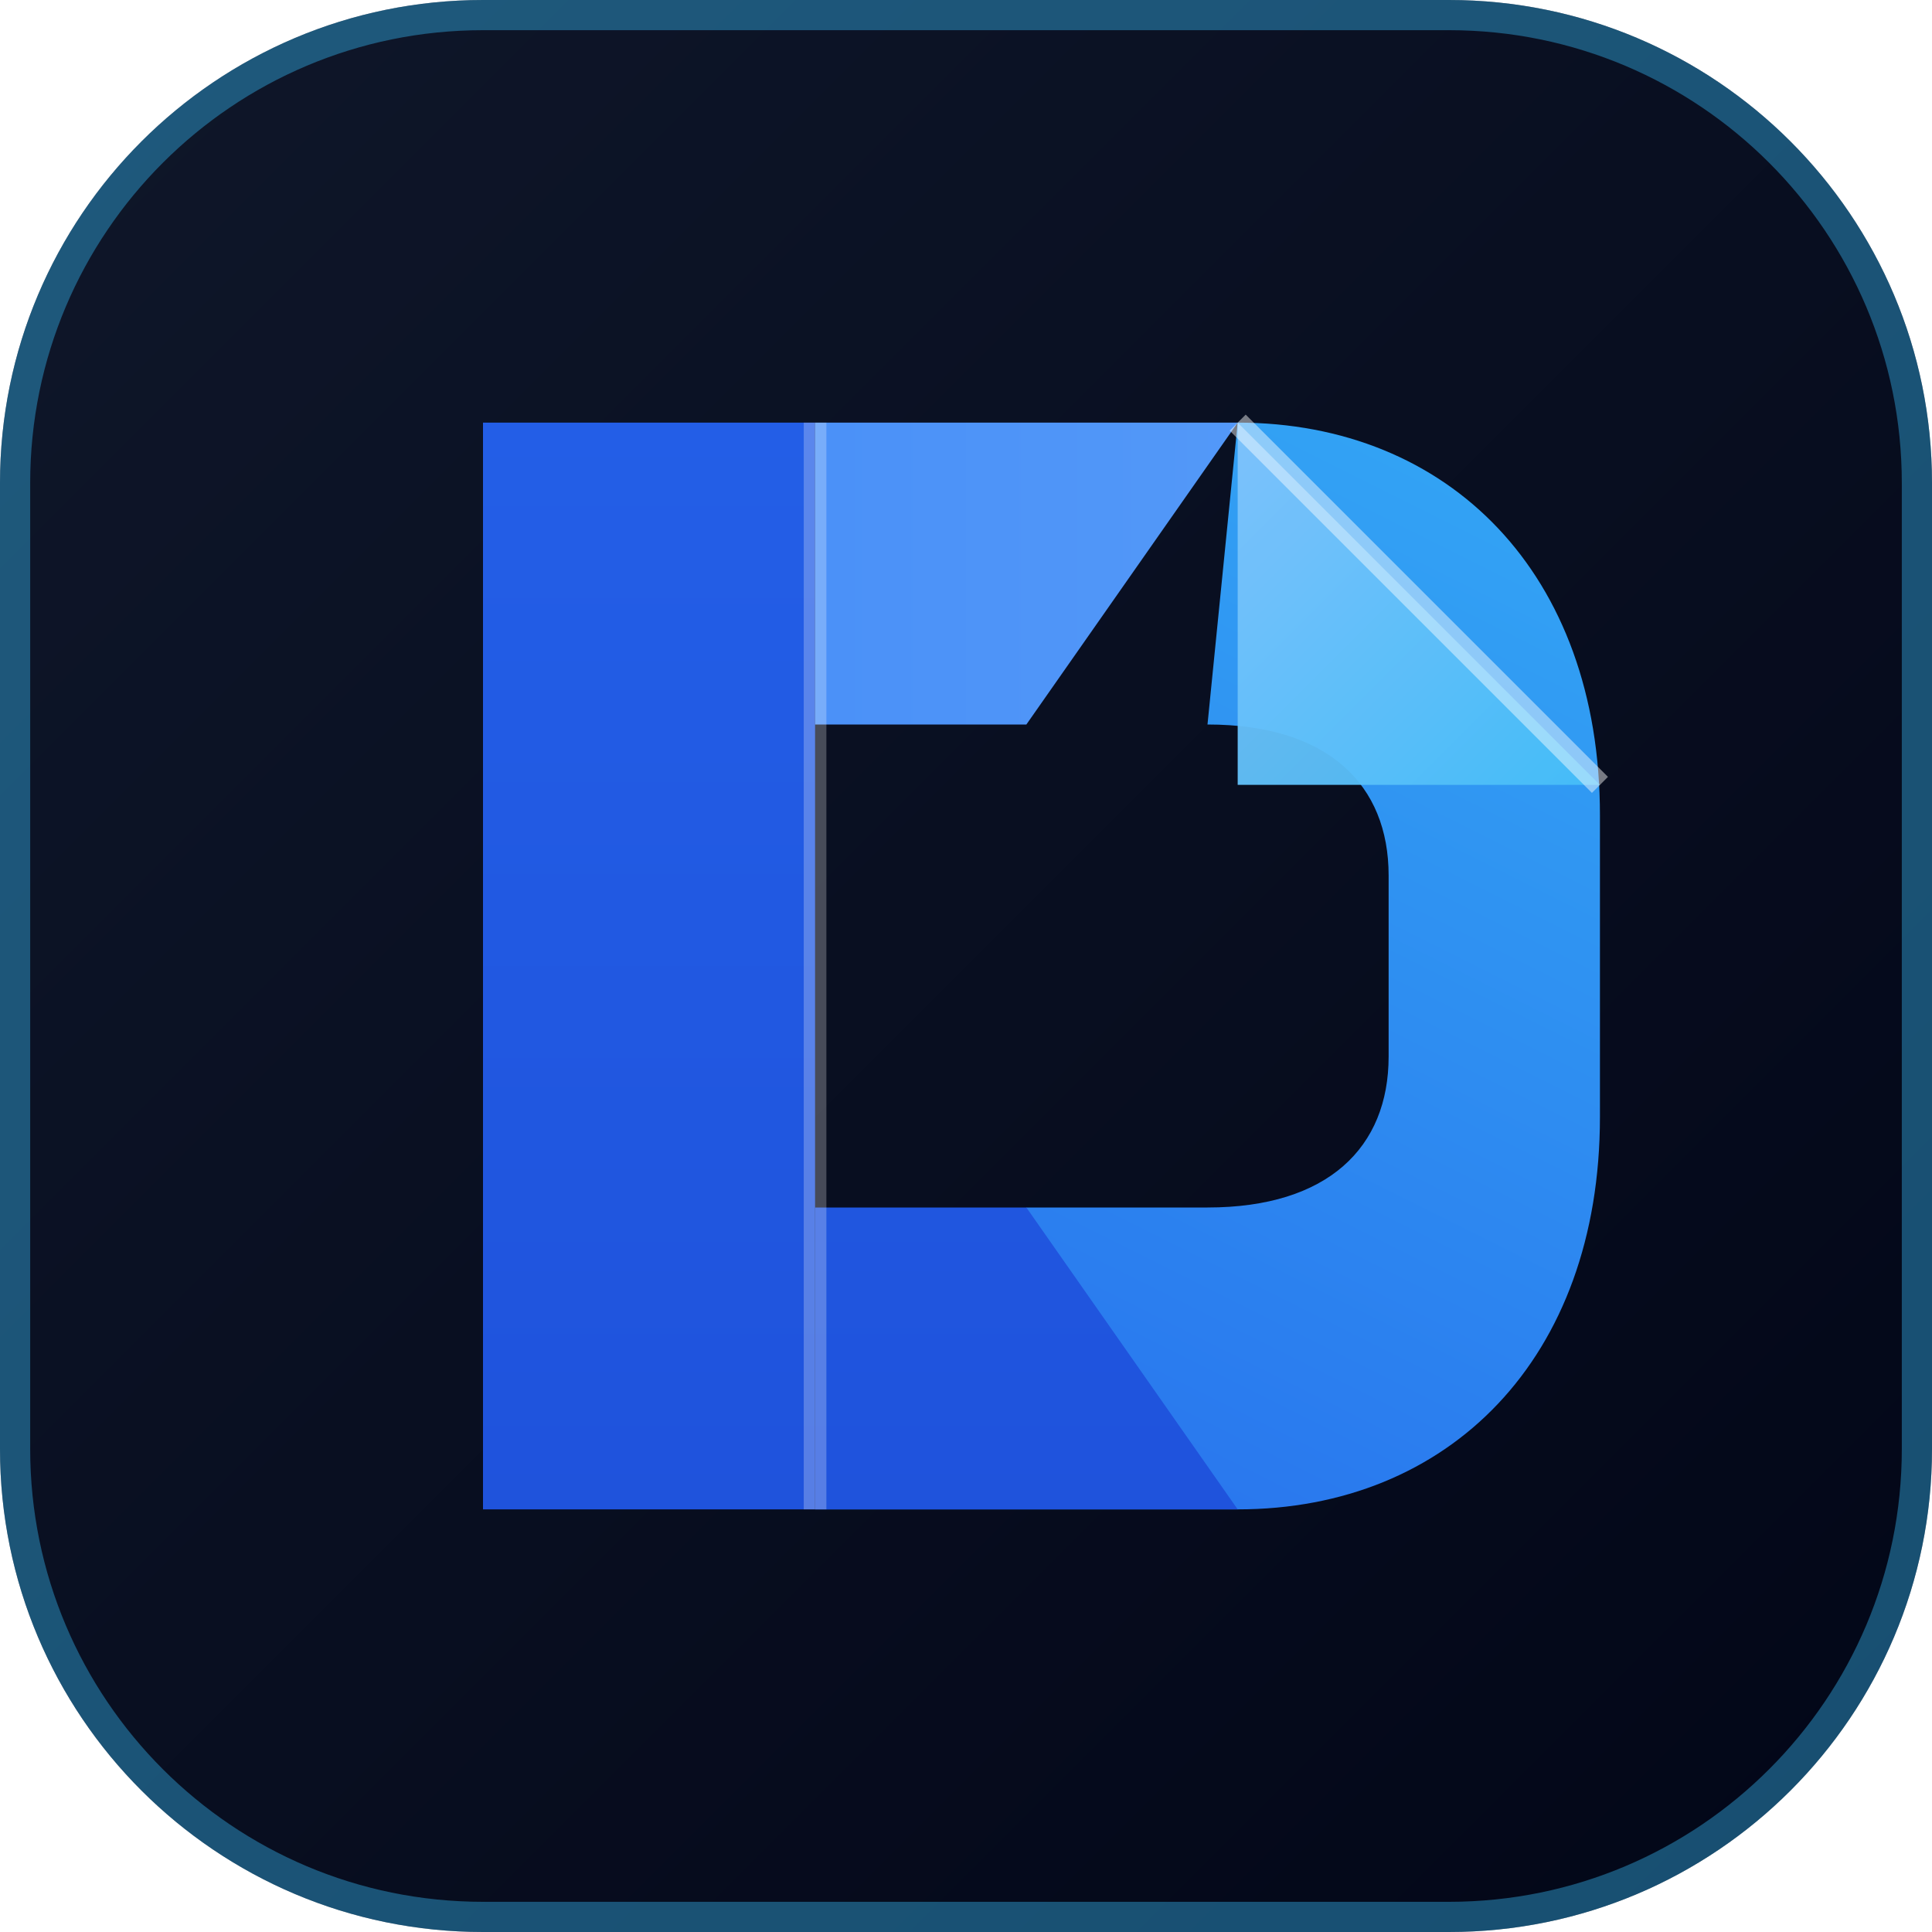
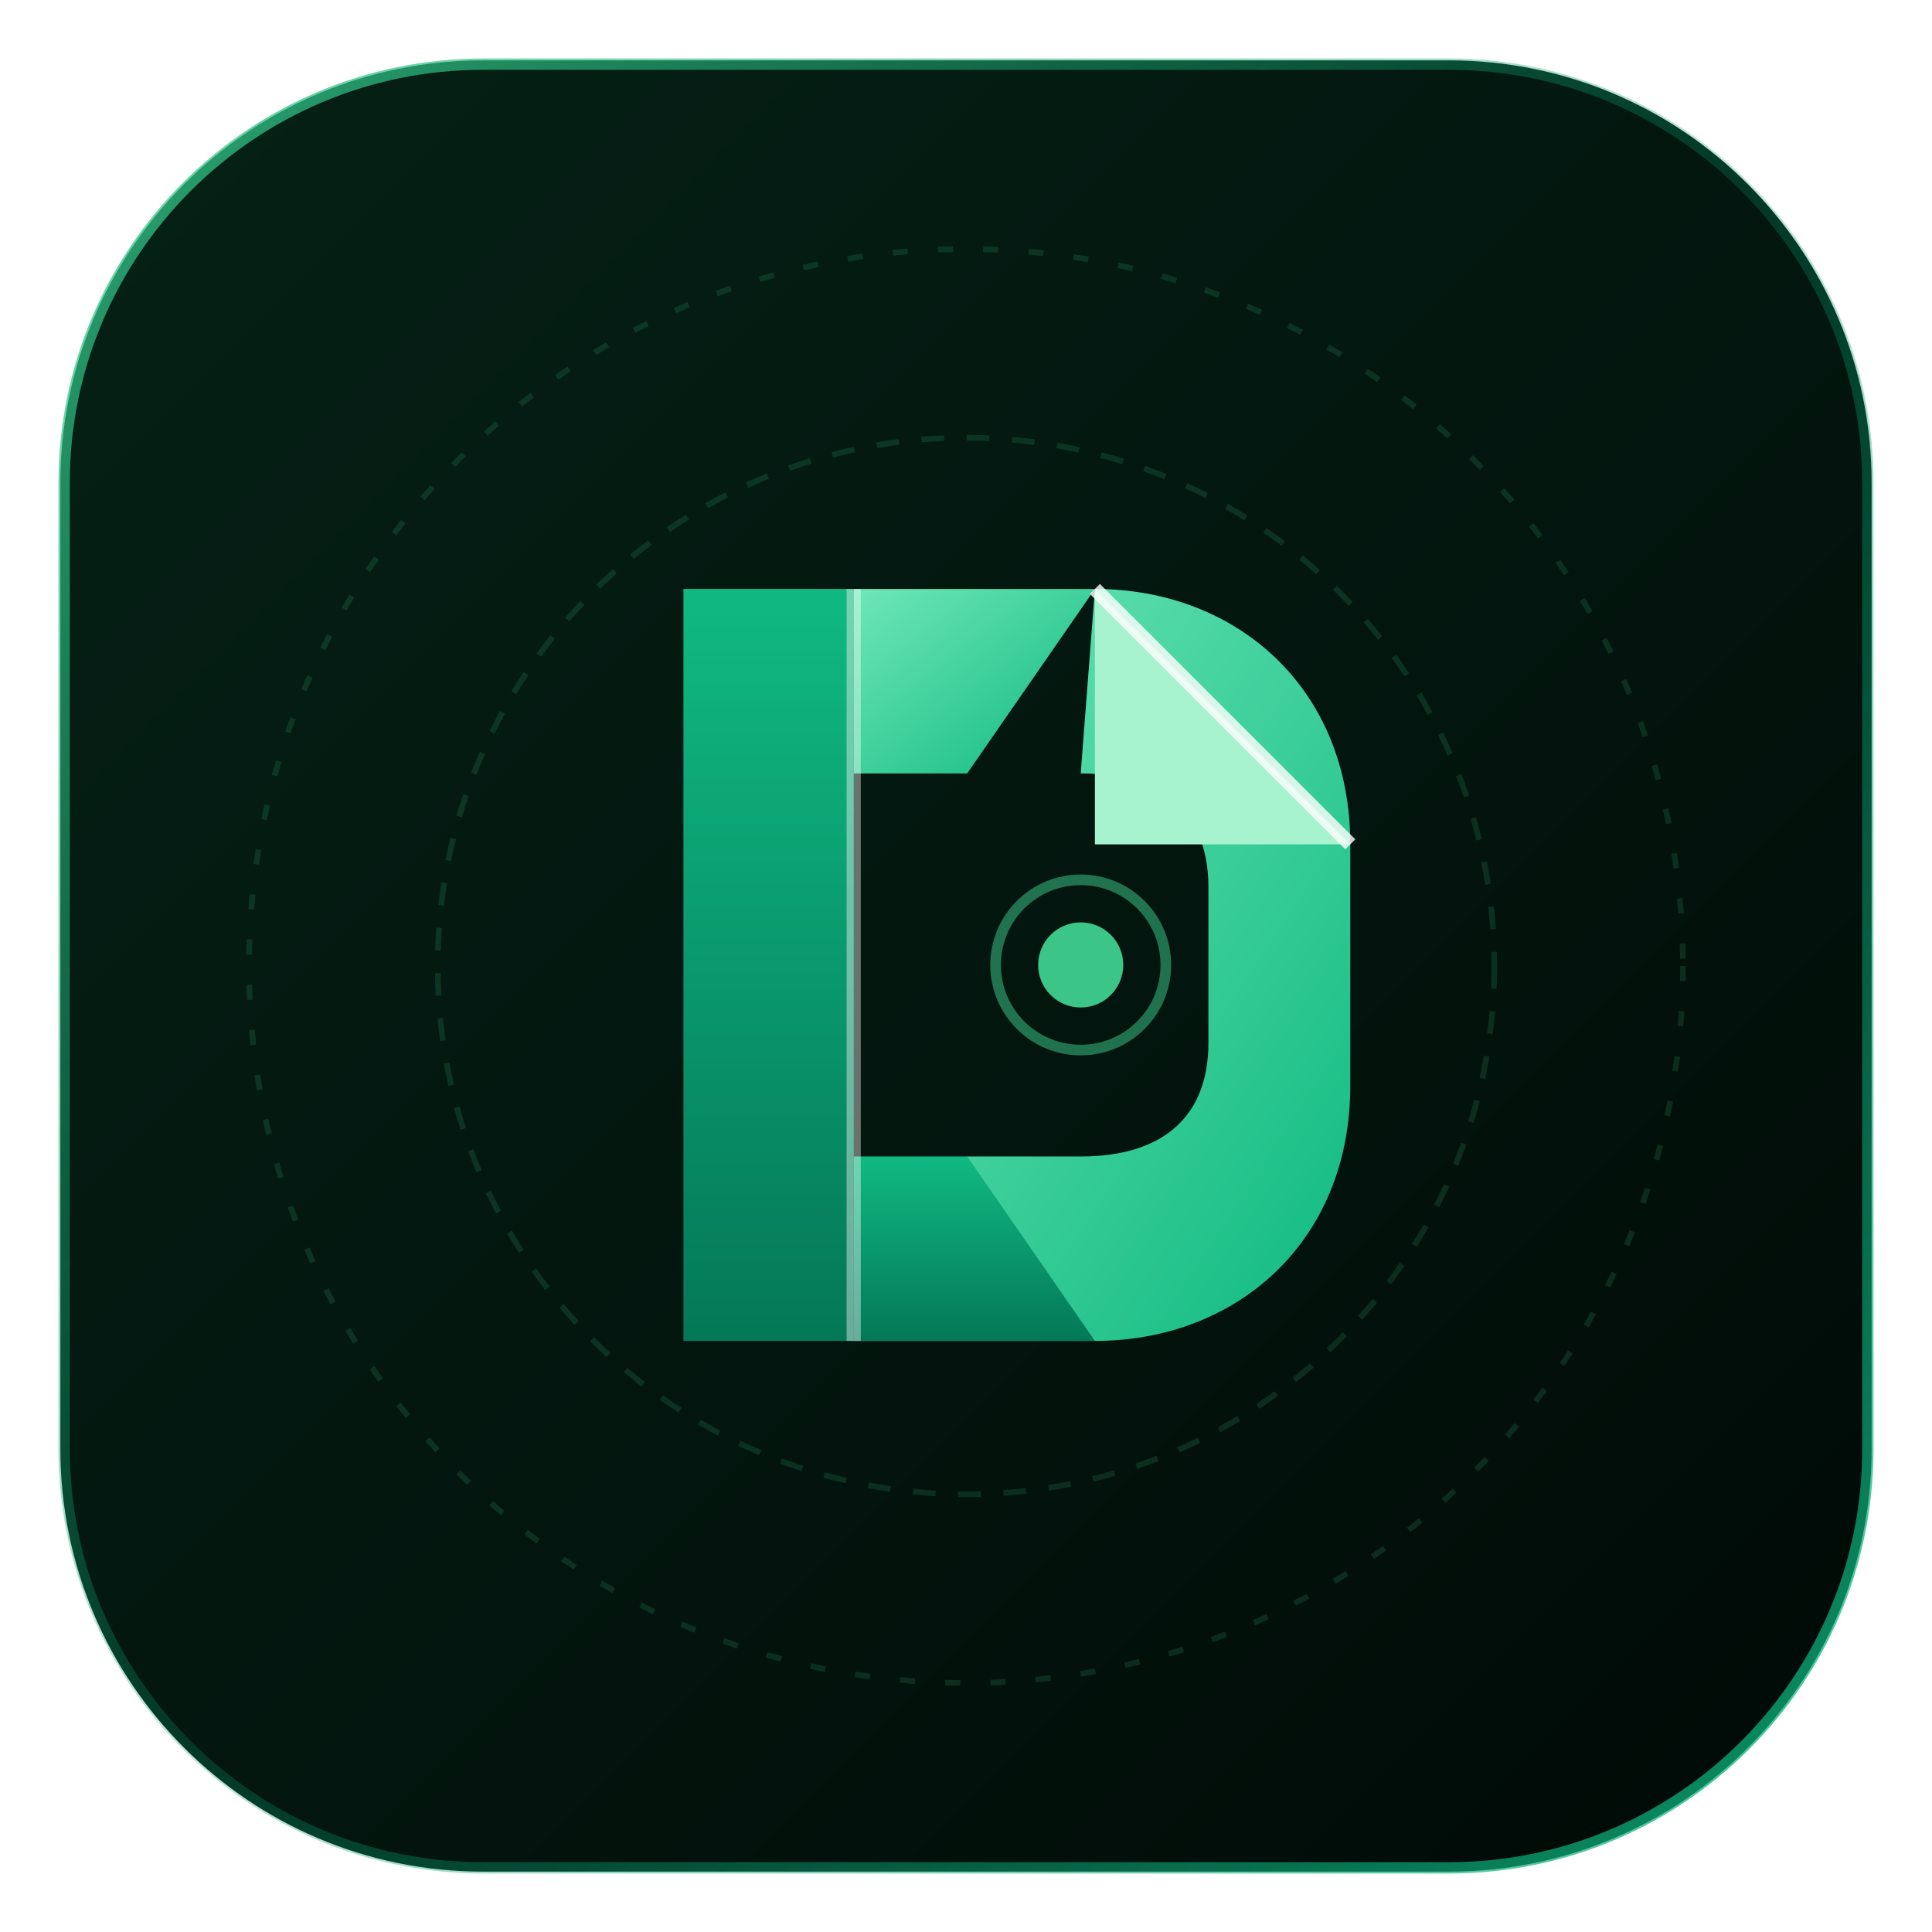
- <svg xmlns="http://www.w3.org/2000/svg" width="512" height="512" viewBox="0 0 128 128" fill="none">
+ <svg xmlns="http://www.w3.org/2000/svg" width="512" height="512" viewBox="0 0 512 512" fill="none">
  <defs>
-     <linearGradient id="bgPwa512" x1="0" y1="0" x2="128" y2="128" gradientUnits="userSpaceOnUse">
-       <stop offset="0%" stop-color="#0F172A" />
-       <stop offset="100%" stop-color="#020617" />
+     <linearGradient id="bgCyberVault512" x1="0" y1="0" x2="512" y2="512" gradientUnits="userSpaceOnUse">
+       <stop offset="0%" stop-color="#062217" />
+       <stop offset="60%" stop-color="#02140D" />
+       <stop offset="100%" stop-color="#010805" />
    </linearGradient>
-     <linearGradient id="spinePwa512" x1="0" y1="0" x2="0" y2="128" gradientUnits="userSpaceOnUse">
-       <stop offset="0%" stop-color="#2563EB" />
-       <stop offset="100%" stop-color="#1D4ED8" />
+     <linearGradient id="neonRim512" x1="0" y1="0" x2="512" y2="512" gradientUnits="userSpaceOnUse">
+       <stop offset="0%" stop-color="#3ECF8E" />
+       <stop offset="50%" stop-color="#059669" stop-opacity="0.3" />
+       <stop offset="100%" stop-color="#10B981" />
    </linearGradient>
-     <linearGradient id="topPwa512" x1="0" y1="0" x2="128" y2="0" gradientUnits="userSpaceOnUse">
-       <stop offset="0%" stop-color="#3B82F6" />
-       <stop offset="100%" stop-color="#60A5FA" />
+     <linearGradient id="laserJade512" x1="0" y1="0" x2="1" y2="1">
+       <stop offset="0%" stop-color="#6EE7B7" />
+       <stop offset="100%" stop-color="#10B981" />
    </linearGradient>
-     <linearGradient id="arcPwa512" x1="128" y1="0" x2="64" y2="128" gradientUnits="userSpaceOnUse">
-       <stop offset="0%" stop-color="#38BDF8" />
-       <stop offset="100%" stop-color="#2563EB" />
-     </linearGradient>
-     <linearGradient id="cornerPwa512" x1="64" y1="32" x2="100" y2="68" gradientUnits="userSpaceOnUse">
-       <stop offset="0%" stop-color="#93C5FD" />
-       <stop offset="100%" stop-color="#38BDF8" />
+     <linearGradient id="laserDeep512" x1="0" y1="0" x2="0" y2="1">
+       <stop offset="0%" stop-color="#10B981" />
+       <stop offset="100%" stop-color="#047857" />
    </linearGradient>
  </defs>
-   <rect width="128" height="128" rx="32" fill="url(#bgPwa512)" />
-   <rect x="1" y="1" width="126" height="126" rx="31" fill="none" stroke="rgba(56,189,248,0.4)" stroke-width="2" />
-   <path d="M32 28 H54 V100 H32 Z" fill="url(#spinePwa512)" />
-   <path d="M54 28 H82 L68 48 H54 Z" fill="url(#topPwa512)" />
-   <path d="M82 28 C96 28 106 38 106 54 V74 C106 90 96 100 82 100 H54 L68 80 H80 C88 80 92 76 92 70 V58 C92 52 88 48 80 48 L82 28 Z" fill="url(#arcPwa512)" />
-   <path d="M54 100 H82 L68 80 H54 Z" fill="url(#spinePwa512)" />
-   <path d="M82 28 L106 52 H82 Z" fill="url(#cornerPwa512)" opacity="0.95" />
-   <line x1="54" y1="28" x2="54" y2="100" stroke="rgba(255,255,255,0.25)" stroke-width="1.5" />
-   <line x1="82" y1="28" x2="106" y2="52" stroke="rgba(255,255,255,0.45)" stroke-width="1.5" />
+   <rect x="16" y="16" width="480" height="480" rx="112" fill="url(#bgCyberVault512)" />
+   <rect x="17" y="17" width="478" height="478" rx="111" fill="none" stroke="url(#neonRim512)" stroke-width="3" stroke-opacity="0.85" />
+   <g opacity="0.15" stroke="#3ECF8E" stroke-width="1.5">
+     <circle cx="256" cy="256" r="140" fill="none" stroke-dasharray="6 6" />
+     <circle cx="256" cy="256" r="190" fill="none" stroke-dasharray="4 8" />
+   </g>
+   <g transform="translate(136, 126) scale(1.88)">
+     <path d="M24 16 H48 V122 H24 Z" fill="url(#laserDeep512)" />
+     <path d="M48 16 H82 L64 42 H48 Z" fill="url(#laserJade512)" />
+     <path d="M82 16 C102 16 118 30 118 52 V86 C118 108 102 122 82 122 H48 L64 96 H80 C92 96 98 90 98 80 V58 C98 48 92 42 80 42 L82 16 Z" fill="url(#laserJade512)" />
+     <path d="M48 122 H82 L64 96 H48 Z" fill="url(#laserDeep512)" />
+     <path d="M82 16 L118 52 H82 Z" fill="#A7F3D0" />
+     <circle cx="80" cy="69" r="6" fill="#3ECF8E" opacity="0.95" />
+     <circle cx="80" cy="69" r="12" fill="none" stroke="#3ECF8E" stroke-width="1.5" opacity="0.5" />
+     <line x1="48" y1="16" x2="48" y2="122" stroke="rgba(255,255,255,0.4)" stroke-width="2" />
+     <line x1="82" y1="16" x2="118" y2="52" stroke="rgba(255,255,255,0.8)" stroke-width="2" />
+   </g>
</svg>
